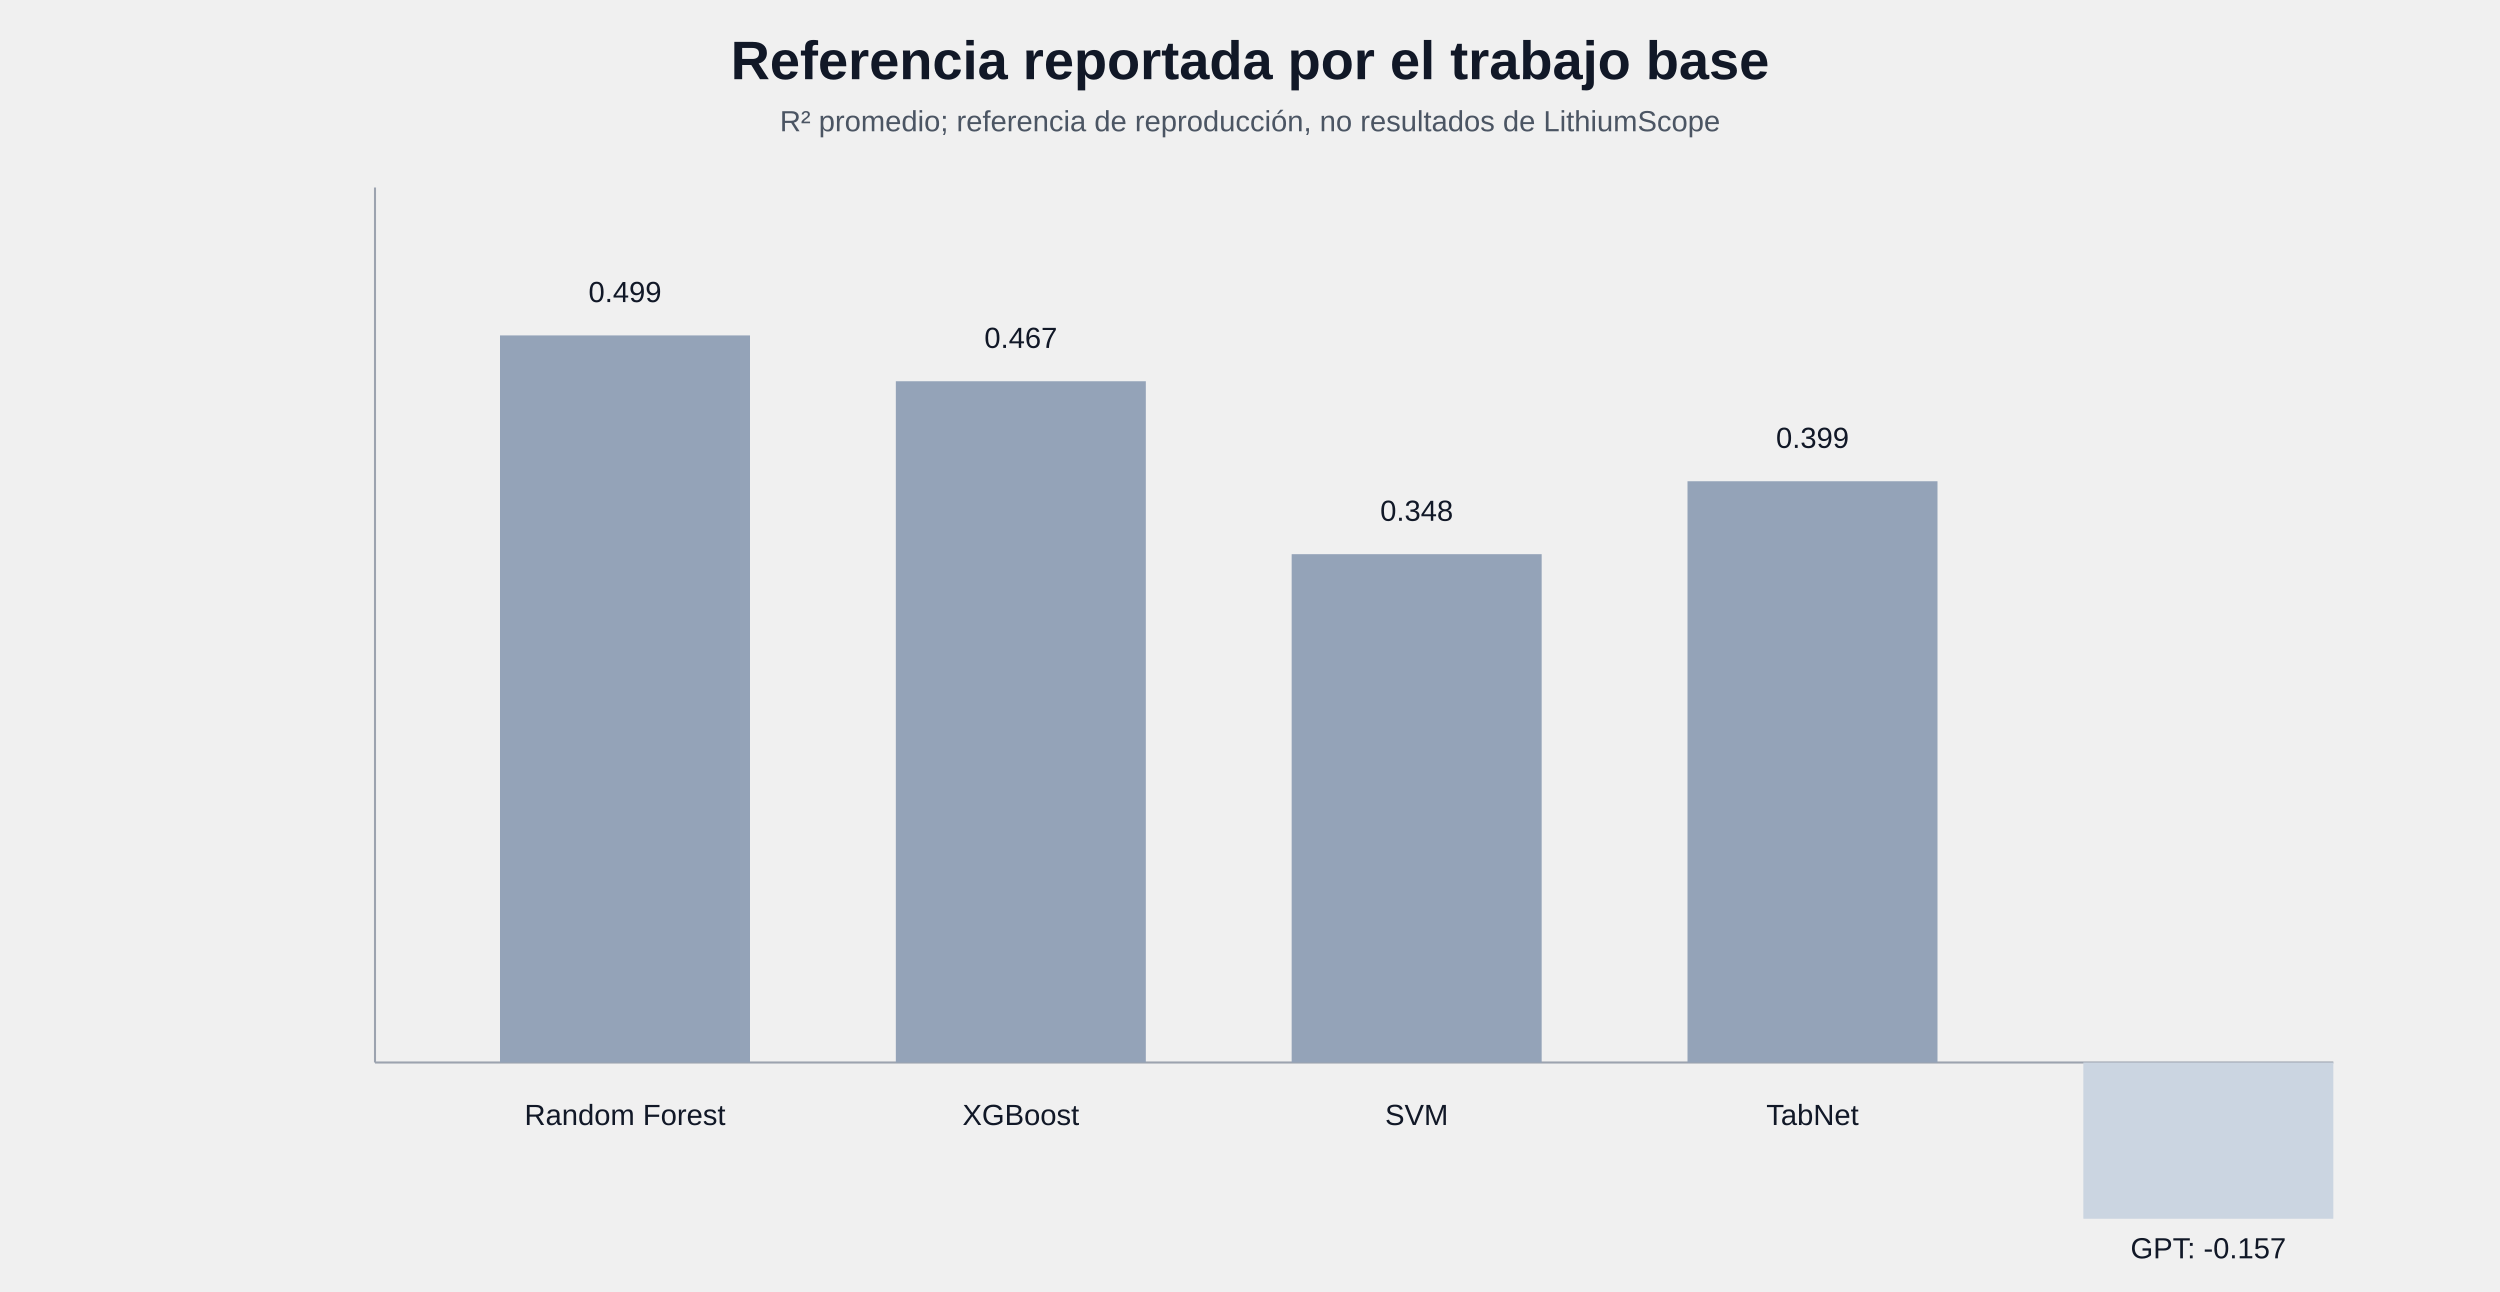
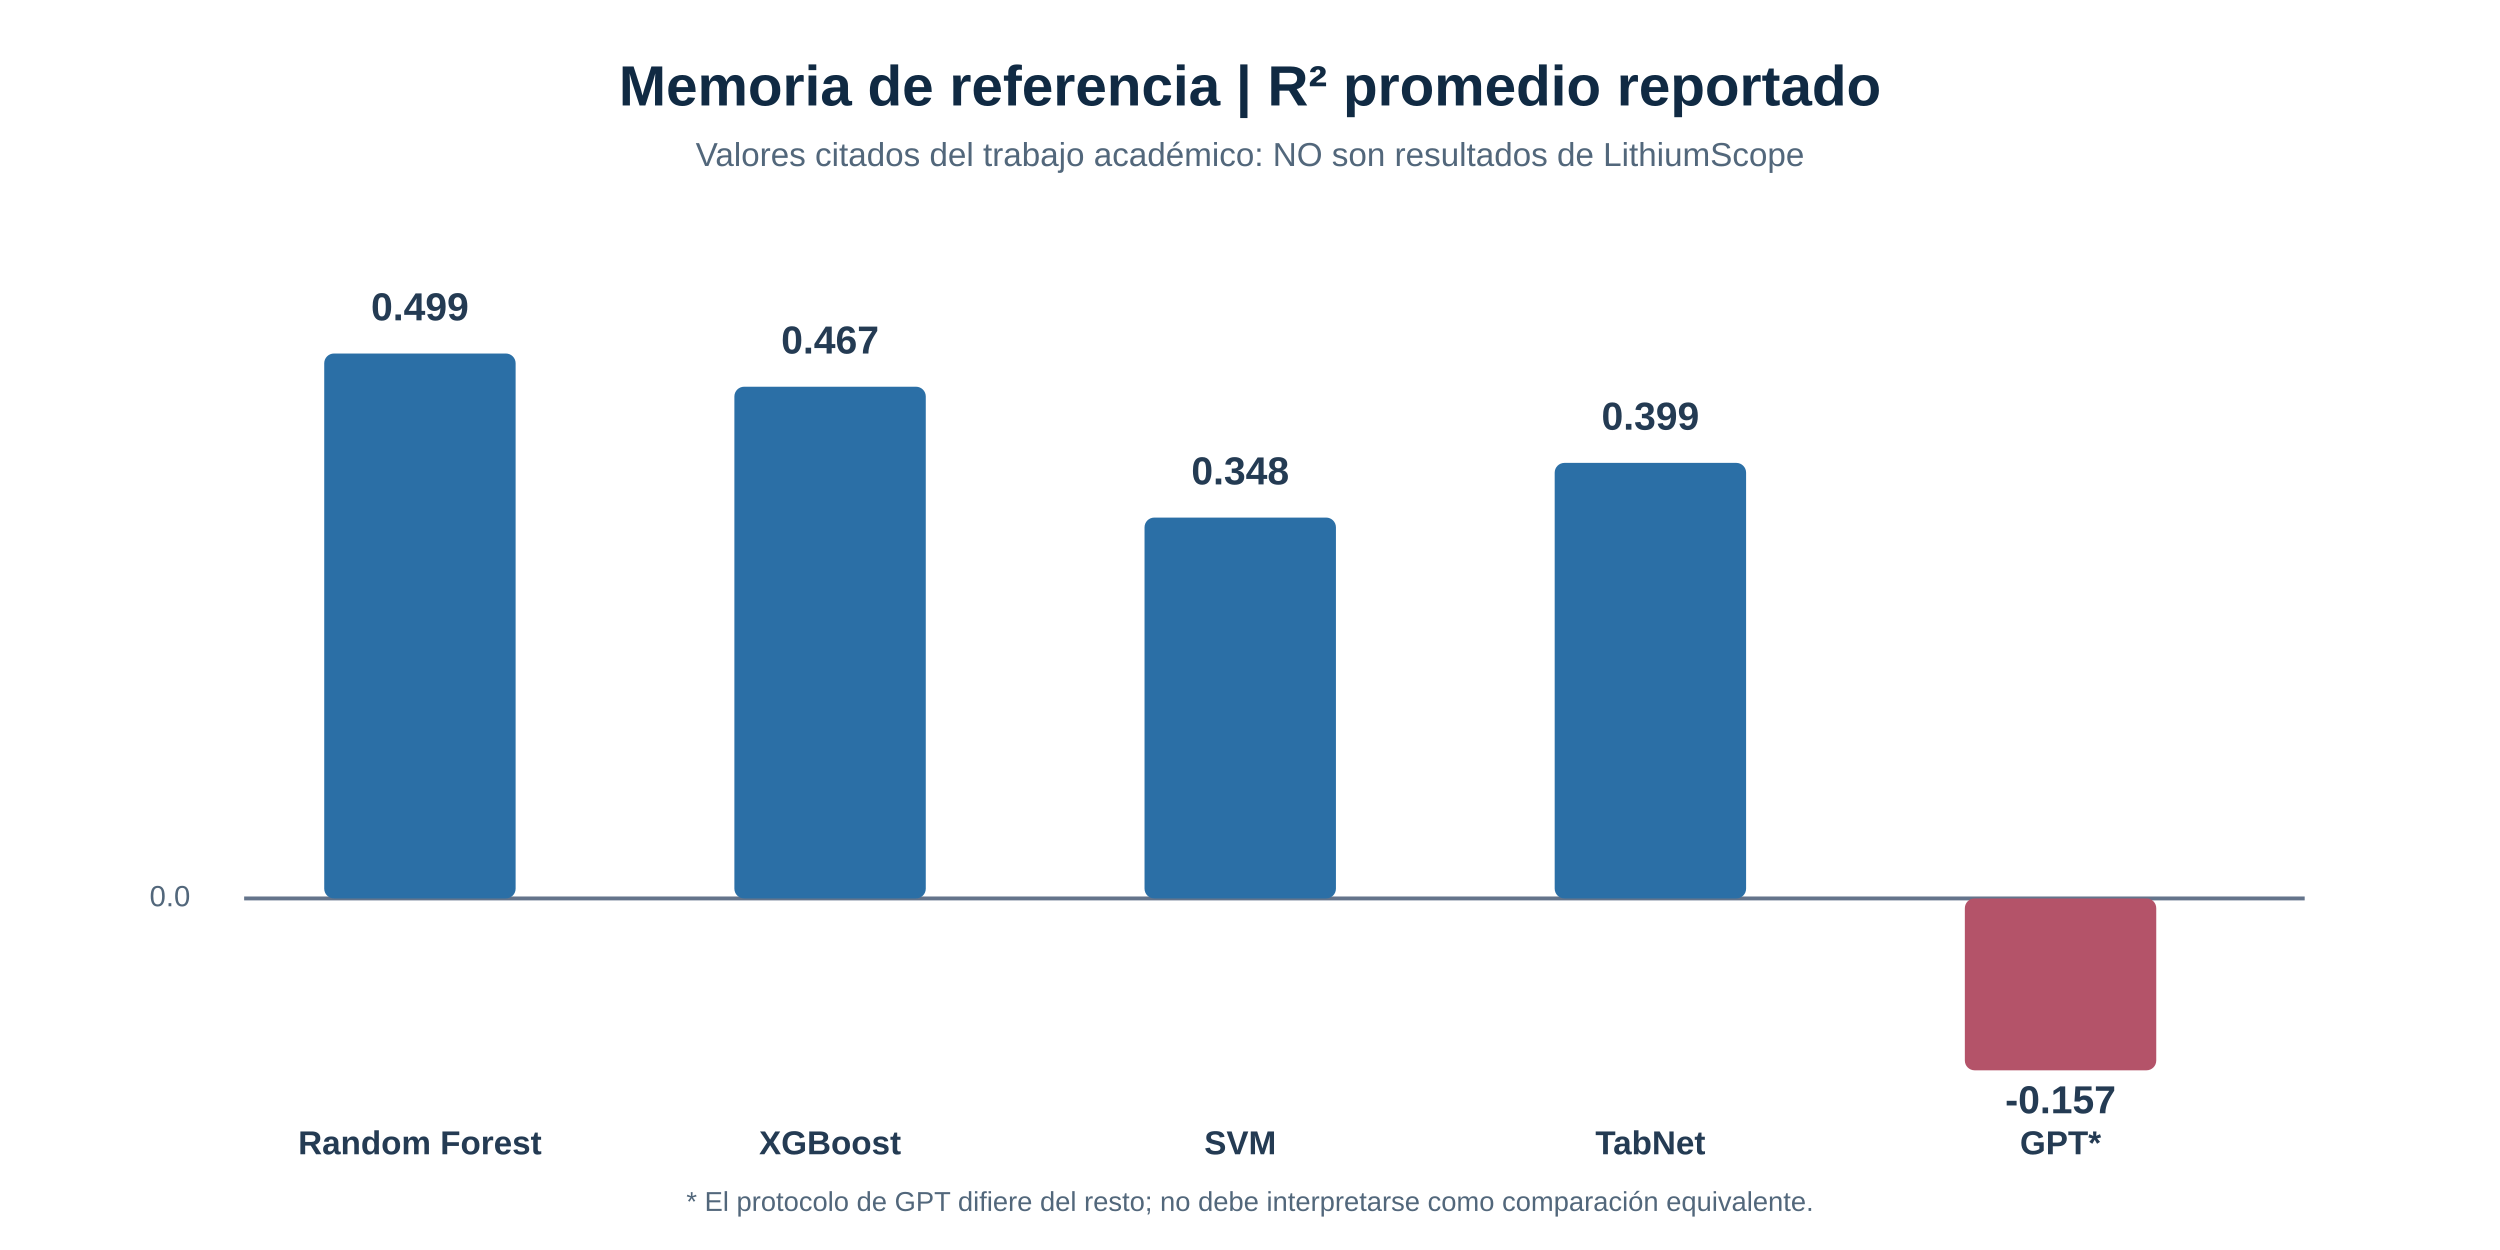
- <svg xmlns="http://www.w3.org/2000/svg" width="1200" height="620" viewBox="0 0 1200 620">
+ <svg xmlns="http://www.w3.org/2000/svg" width="1280" height="640" viewBox="0 0 1280 640" role="img">
  <defs>
-     <style>.title{font:700 26px Arial,sans-serif;fill:#111827}.sub{font:14px Arial,sans-serif;fill:#4b5563}.label{font:14px Arial,sans-serif;fill:#111827}.axis{stroke:#9ca3af;stroke-width:1}.bar{fill:#94a3b8}.neg{fill:#cbd5e1}</style>
+     <marker id="arrow" viewBox="0 0 10 10" refX="9" refY="5" markerWidth="8" markerHeight="8" orient="auto">
+       <path d="M0 0 L10 5 L0 10 Z" fill="#64748B" />
+     </marker>
  </defs>
-   <text x="600" y="38" text-anchor="middle" class="title">Referencia reportada por el trabajo base</text>
-   <text x="600" y="63" text-anchor="middle" class="sub">R² promedio; referencia de reproducción, no resultados de LithiumScope</text>
-   <line x1="180" y1="510" x2="1120" y2="510" class="axis" />
-   <line x1="180" y1="90" x2="180" y2="510" class="axis" />
-   <rect x="240" y="161" width="120" height="349" class="bar" />
-   <text x="300" y="145" text-anchor="middle" class="label">0.499</text>
-   <text x="300" y="540" text-anchor="middle" class="label">Random Forest</text>
-   <rect x="430" y="183" width="120" height="327" class="bar" />
-   <text x="490" y="167" text-anchor="middle" class="label">0.467</text>
-   <text x="490" y="540" text-anchor="middle" class="label">XGBoost</text>
-   <rect x="620" y="266" width="120" height="244" class="bar" />
-   <text x="680" y="250" text-anchor="middle" class="label">0.348</text>
-   <text x="680" y="540" text-anchor="middle" class="label">SVM</text>
-   <rect x="810" y="231" width="120" height="279" class="bar" />
-   <text x="870" y="215" text-anchor="middle" class="label">0.399</text>
-   <text x="870" y="540" text-anchor="middle" class="label">TabNet</text>
-   <rect x="1000" y="510" width="120" height="75" class="neg" />
-   <text x="1060" y="604" text-anchor="middle" class="label">GPT: -0.157</text>
+   <rect width="1280" height="640" fill="#FFFFFF" />
+   <text x="640" y="54" fill="#102A43" font-family="Arial, sans-serif" font-size="29" font-weight="700" text-anchor="middle">Memoria de referencia | R² promedio reportado</text>
+   <text x="640" y="85" fill="#52677B" font-family="Arial, sans-serif" font-size="17" font-weight="400" text-anchor="middle">Valores citados del trabajo académico: NO son resultados de LithiumScope</text>
+   <line x1="125" y1="460" x2="1180" y2="460" stroke="#64748B" stroke-width="2" />
+   <text x="87" y="464" fill="#52677B" font-family="Arial, sans-serif" font-size="15" font-weight="400" text-anchor="middle">0.0</text>
+   <rect x="166" y="181" width="98" height="279" rx="5" fill="#2B6FA6" />
+   <text x="215" y="164" fill="#243B53" font-family="Arial, sans-serif" font-size="20" font-weight="700" text-anchor="middle">0.499</text>
+   <text x="215" y="591" fill="#243B53" font-family="Arial, sans-serif" font-size="17" font-weight="700" text-anchor="middle">Random Forest</text>
+   <rect x="376" y="198" width="98" height="262" rx="5" fill="#2B6FA6" />
+   <text x="425" y="181" fill="#243B53" font-family="Arial, sans-serif" font-size="20" font-weight="700" text-anchor="middle">0.467</text>
+   <text x="425" y="591" fill="#243B53" font-family="Arial, sans-serif" font-size="17" font-weight="700" text-anchor="middle">XGBoost</text>
+   <rect x="586" y="265" width="98" height="195" rx="5" fill="#2B6FA6" />
+   <text x="635" y="248" fill="#243B53" font-family="Arial, sans-serif" font-size="20" font-weight="700" text-anchor="middle">0.348</text>
+   <text x="635" y="591" fill="#243B53" font-family="Arial, sans-serif" font-size="17" font-weight="700" text-anchor="middle">SVM</text>
+   <rect x="796" y="237" width="98" height="223" rx="5" fill="#2B6FA6" />
+   <text x="845" y="220" fill="#243B53" font-family="Arial, sans-serif" font-size="20" font-weight="700" text-anchor="middle">0.399</text>
+   <text x="845" y="591" fill="#243B53" font-family="Arial, sans-serif" font-size="17" font-weight="700" text-anchor="middle">TabNet</text>
+   <rect x="1006" y="460" width="98" height="88" rx="5" fill="#B45369" />
+   <text x="1055" y="570" fill="#243B53" font-family="Arial, sans-serif" font-size="20" font-weight="700" text-anchor="middle">-0.157</text>
+   <text x="1055" y="591" fill="#243B53" font-family="Arial, sans-serif" font-size="17" font-weight="700" text-anchor="middle">GPT*</text>
+   <text x="640" y="620" fill="#52677B" font-family="Arial, sans-serif" font-size="14" font-weight="400" text-anchor="middle">* El protocolo de GPT difiere del resto; no debe interpretarse como comparación equivalente.</text>
</svg>
